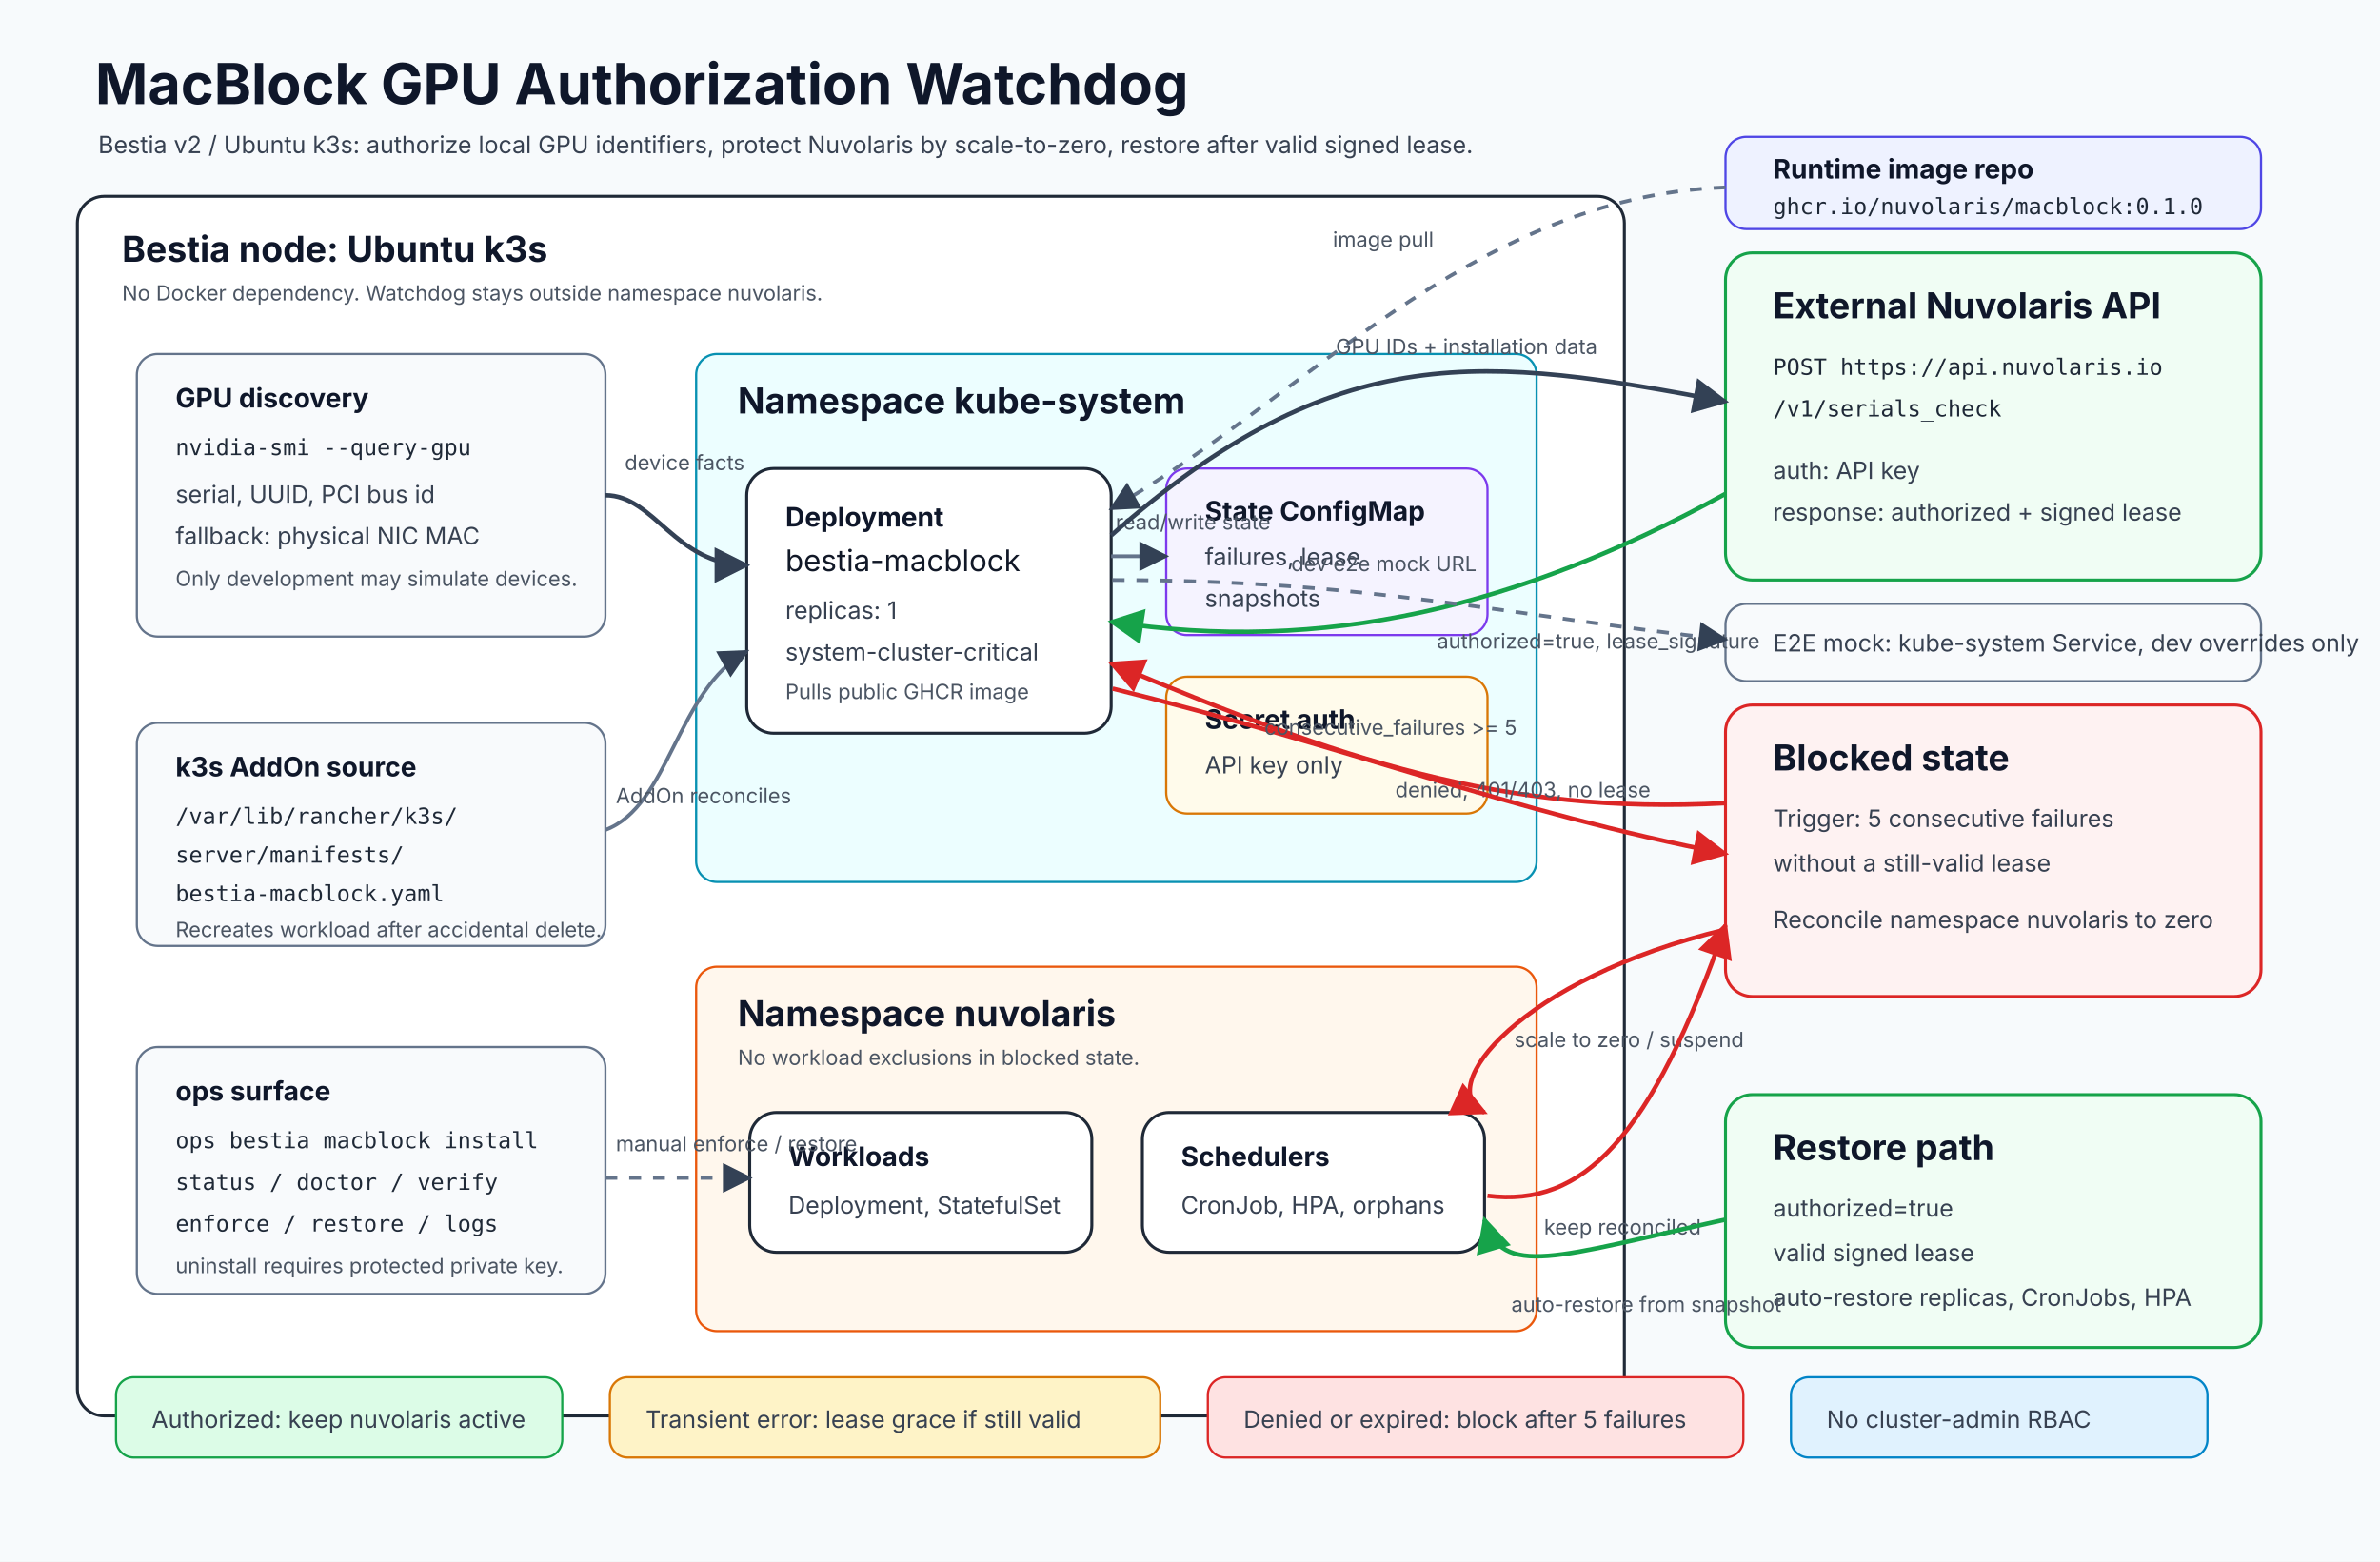
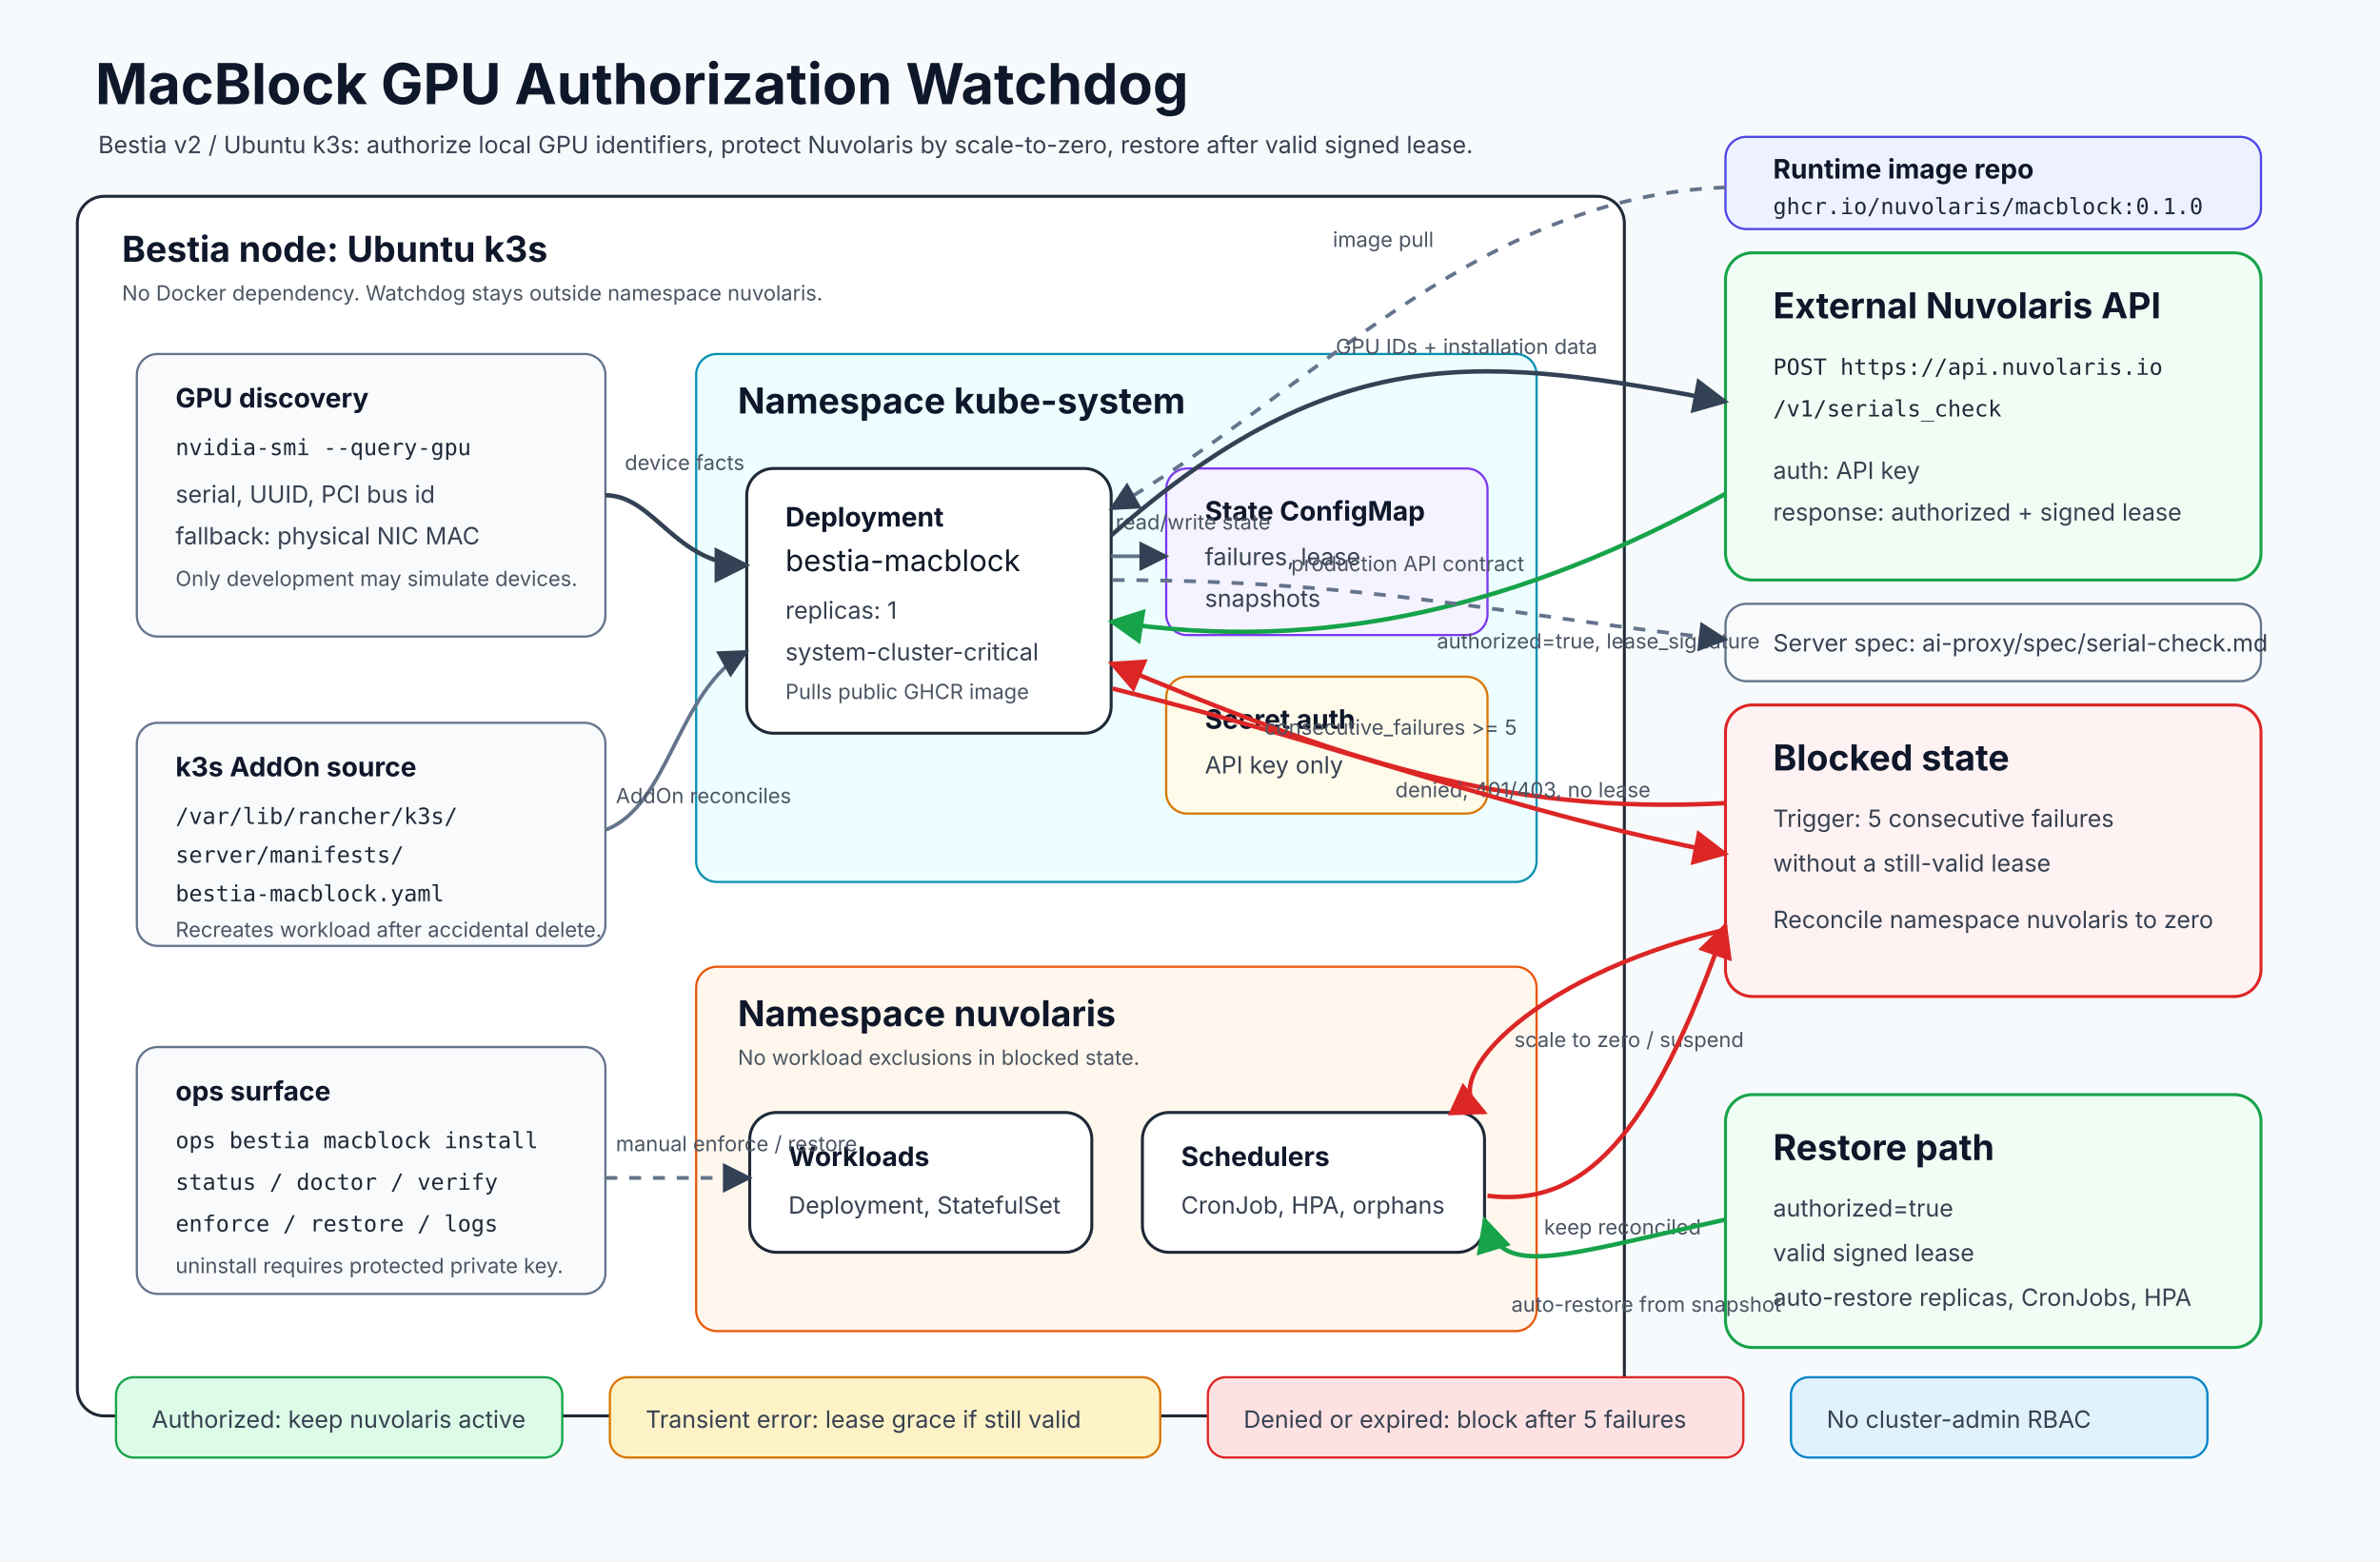
<svg xmlns="http://www.w3.org/2000/svg" viewBox="0 0 1600 1050" role="img" aria-labelledby="title desc">
  <defs>
    <style>
      .bg { fill: #f7fafc; }
      .panel { fill: #ffffff; stroke: #1f2937; stroke-width: 2; rx: 18; }
      .panel-soft { fill: #f8fafc; stroke: #64748b; stroke-width: 1.5; rx: 14; }
      .kube { fill: #ecfeff; stroke: #0891b2; }
      .nuvolaris { fill: #fff7ed; stroke: #ea580c; }
      .external { fill: #f0fdf4; stroke: #16a34a; }
      .danger { fill: #fef2f2; stroke: #dc2626; }
      .state { fill: #f5f3ff; stroke: #7c3aed; }
      .secret { fill: #fffbeb; stroke: #d97706; }
      .image { fill: #eef2ff; stroke: #4f46e5; }
      .text { fill: #111827; font-family: Inter, Arial, sans-serif; font-size: 20px; }
      .small { fill: #374151; font-family: Inter, Arial, sans-serif; font-size: 16px; }
      .tiny { fill: #4b5563; font-family: Inter, Arial, sans-serif; font-size: 14px; }
      .title { fill: #0f172a; font-family: Inter, Arial, sans-serif; font-size: 38px; font-weight: 700; }
      .section { fill: #0f172a; font-family: Inter, Arial, sans-serif; font-size: 24px; font-weight: 700; }
      .label { fill: #0f172a; font-family: Inter, Arial, sans-serif; font-size: 18px; font-weight: 700; }
      .mono { fill: #1f2937; font-family: "JetBrains Mono", Consolas, monospace; font-size: 15px; }
      .arrow { fill: none; stroke: #334155; stroke-width: 3; marker-end: url(#arrow); }
      .arrow-soft { fill: none; stroke: #64748b; stroke-width: 2.5; marker-end: url(#arrow); }
      .arrow-good { fill: none; stroke: #16a34a; stroke-width: 3; marker-end: url(#arrow-green); }
      .arrow-bad { fill: none; stroke: #dc2626; stroke-width: 3; marker-end: url(#arrow-red); }
      .arrow-dashed { fill: none; stroke: #64748b; stroke-width: 2.5; stroke-dasharray: 8 8; marker-end: url(#arrow); }
      .chip { fill: #e0f2fe; stroke: #0284c7; stroke-width: 1.5; rx: 12; }
      .badge-good { fill: #dcfce7; stroke: #16a34a; stroke-width: 1.5; rx: 12; }
      .badge-bad { fill: #fee2e2; stroke: #dc2626; stroke-width: 1.5; rx: 12; }
      .badge-warn { fill: #fef3c7; stroke: #d97706; stroke-width: 1.5; rx: 12; }
    </style>
    <marker id="arrow" viewBox="0 0 10 10" refX="9" refY="5" markerWidth="8" markerHeight="8" orient="auto-start-reverse">
      <path d="M 0 0 L 10 5 L 0 10 z" fill="#334155" />
    </marker>
    <marker id="arrow-green" viewBox="0 0 10 10" refX="9" refY="5" markerWidth="8" markerHeight="8" orient="auto-start-reverse">
      <path d="M 0 0 L 10 5 L 0 10 z" fill="#16a34a" />
    </marker>
    <marker id="arrow-red" viewBox="0 0 10 10" refX="9" refY="5" markerWidth="8" markerHeight="8" orient="auto-start-reverse">
      <path d="M 0 0 L 10 5 L 0 10 z" fill="#dc2626" />
    </marker>
  </defs>
  <rect class="bg" x="0" y="0" width="1600" height="1050" />
  <text class="title" x="64" y="70">MacBlock GPU Authorization Watchdog</text>
  <text class="small" x="66" y="103">Bestia v2 / Ubuntu k3s: authorize local GPU identifiers, protect Nuvolaris by scale-to-zero, restore after valid signed lease.</text>
  <rect class="panel" x="52" y="132" width="1040" height="820" rx="22" />
  <text class="section" x="82" y="176">Bestia node: Ubuntu k3s</text>
  <text class="tiny" x="82" y="202">No Docker dependency. Watchdog stays outside namespace nuvolaris.</text>
  <rect class="panel-soft" x="92" y="238" width="315" height="190" rx="16" />
  <text class="label" x="118" y="274">GPU discovery</text>
  <text class="mono" x="118" y="306">nvidia-smi --query-gpu</text>
  <text class="small" x="118" y="338">serial, UUID, PCI bus id</text>
  <text class="small" x="118" y="366">fallback: physical NIC MAC</text>
  <text class="tiny" x="118" y="394">Only development may simulate devices.</text>
  <rect class="kube panel-soft" x="468" y="238" width="565" height="355" rx="18" />
  <text class="section" x="496" y="278">Namespace kube-system</text>
  <rect class="panel" x="502" y="315" width="245" height="178" rx="16" />
  <text class="label" x="528" y="354">Deployment</text>
  <text class="text" x="528" y="384">bestia-macblock</text>
  <text class="small" x="528" y="416">replicas: 1</text>
  <text class="small" x="528" y="444">system-cluster-critical</text>
  <text class="tiny" x="528" y="470">Pulls public GHCR image</text>
  <rect class="state panel-soft" x="784" y="315" width="216" height="112" rx="14" />
  <text class="label" x="810" y="350">State ConfigMap</text>
  <text class="small" x="810" y="380">failures, lease</text>
  <text class="small" x="810" y="408">snapshots</text>
  <rect class="secret panel-soft" x="784" y="455" width="216" height="92" rx="14" />
  <text class="label" x="810" y="490">Secret auth</text>
  <text class="small" x="810" y="520">API key only</text>
  <rect class="panel-soft" x="92" y="486" width="315" height="150" rx="16" />
  <text class="label" x="118" y="522">k3s AddOn source</text>
  <text class="mono" x="118" y="554">/var/lib/rancher/k3s/</text>
  <text class="mono" x="118" y="580">server/manifests/</text>
  <text class="mono" x="118" y="606">bestia-macblock.yaml</text>
  <text class="tiny" x="118" y="630">Recreates workload after accidental delete.</text>
  <rect class="panel-soft" x="92" y="704" width="315" height="166" rx="16" />
  <text class="label" x="118" y="740">ops surface</text>
  <text class="mono" x="118" y="772">ops bestia macblock install</text>
  <text class="mono" x="118" y="800">status / doctor / verify</text>
  <text class="mono" x="118" y="828">enforce / restore / logs</text>
  <text class="tiny" x="118" y="856">uninstall requires protected private key.</text>
  <rect class="nuvolaris panel-soft" x="468" y="650" width="565" height="245" rx="18" />
  <text class="section" x="496" y="690">Namespace nuvolaris</text>
  <text class="tiny" x="496" y="716">No workload exclusions in blocked state.</text>
  <rect class="panel" x="504" y="748" width="230" height="94" rx="14" />
  <text class="label" x="530" y="784">Workloads</text>
  <text class="small" x="530" y="816">Deployment, StatefulSet</text>
  <rect class="panel" x="768" y="748" width="230" height="94" rx="14" />
  <text class="label" x="794" y="784">Schedulers</text>
  <text class="small" x="794" y="816">CronJob, HPA, orphans</text>
  <rect class="external panel" x="1160" y="170" width="360" height="220" rx="20" />
  <text class="section" x="1192" y="214">External Nuvolaris API</text>
  <text class="mono" x="1192" y="252">POST https://api.nuvolaris.io</text>
  <text class="mono" x="1192" y="280">/v1/serials_check</text>
  <text class="small" x="1192" y="322">auth: API key</text>
  <text class="small" x="1192" y="350">response: authorized + signed lease</text>
  <rect class="image panel-soft" x="1160" y="92" width="360" height="62" rx="14" />
  <text class="label" x="1192" y="120">Runtime image repo</text>
  <text class="mono" x="1192" y="144">ghcr.io/nuvolaris/macblock:0.1.0</text>
  <rect class="panel-soft" x="1160" y="406" width="360" height="52" rx="14" />
-   <text class="small" x="1192" y="438">E2E mock: kube-system Service, dev overrides only</text>
+   <text class="small" x="1192" y="438">Server spec: ai-proxy/spec/serial-check.md</text>
  <rect class="danger panel" x="1160" y="474" width="360" height="196" rx="20" />
  <text class="section" x="1192" y="518">Blocked state</text>
  <text class="small" x="1192" y="556">Trigger: 5 consecutive failures</text>
  <text class="small" x="1192" y="586">without a still-valid lease</text>
  <text class="small" x="1192" y="624">Reconcile namespace nuvolaris to zero</text>
  <rect class="external panel" x="1160" y="736" width="360" height="170" rx="20" />
  <text class="section" x="1192" y="780">Restore path</text>
  <text class="small" x="1192" y="818">authorized=true</text>
  <text class="small" x="1192" y="848">valid signed lease</text>
  <text class="small" x="1192" y="878">auto-restore replicas, CronJobs, HPA</text>
  <path class="arrow" d="M 407 333 C 440 333 454 380 502 380" />
  <text class="tiny" x="420" y="316">device facts</text>
  <path class="arrow-soft" d="M 407 558 C 450 542 455 464 502 438" />
  <text class="tiny" x="414" y="540">AddOn reconciles</text>
  <path class="arrow-soft" d="M 747 374 L 784 374" />
  <text class="tiny" x="750" y="356">read/write state</text>
  <path class="arrow-dashed" d="M 1160 126 C 990 132 874 270 747 342" />
  <text class="tiny" x="896" y="166">image pull</text>
  <path class="arrow" d="M 747 360 C 900 225 1000 240 1160 270" />
  <text class="tiny" x="898" y="238">GPU IDs + installation data</text>
  <path class="arrow-good" d="M 1160 332 C 1022 408 890 440 747 418" />
  <text class="tiny" x="966" y="436">authorized=true, lease_signature</text>
  <path class="arrow-dashed" d="M 748 390 C 920 390 1014 414 1160 430" />
-   <text class="tiny" x="868" y="384">dev e2e mock URL</text>
+   <text class="tiny" x="868" y="384">production API contract</text>
  <path class="arrow-bad" d="M 1160 540 C 1010 548 902 511 747 446" />
  <text class="tiny" x="938" y="536">denied, 401/403, no lease</text>
  <path class="arrow-bad" d="M 748 463 C 906 502 1015 546 1160 574" />
  <text class="tiny" x="850" y="494">consecutive_failures &gt;= 5</text>
  <path class="arrow-bad" d="M 1160 625 C 1022 658 963 732 998 748" />
  <text class="tiny" x="1018" y="704">scale to zero / suspend</text>
  <path class="arrow-bad" d="M 1000 804 C 1064 812 1110 766 1160 622" />
  <text class="tiny" x="1038" y="830">keep reconciled</text>
  <path class="arrow-good" d="M 1160 820 C 1046 845 1010 860 998 820" />
  <text class="tiny" x="1016" y="882">auto-restore from snapshot</text>
  <path class="arrow-dashed" d="M 407 792 C 466 792 484 792 504 792" />
  <text class="tiny" x="414" y="774">manual enforce / restore</text>
  <rect class="badge-good" x="78" y="926" width="300" height="54" rx="14" />
  <text class="small" x="102" y="960">Authorized: keep nuvolaris active</text>
  <rect class="badge-warn" x="410" y="926" width="370" height="54" rx="14" />
  <text class="small" x="434" y="960">Transient error: lease grace if still valid</text>
  <rect class="badge-bad" x="812" y="926" width="360" height="54" rx="14" />
  <text class="small" x="836" y="960">Denied or expired: block after 5 failures</text>
  <rect class="chip" x="1204" y="926" width="280" height="54" rx="14" />
  <text class="small" x="1228" y="960">No cluster-admin RBAC</text>
</svg>
